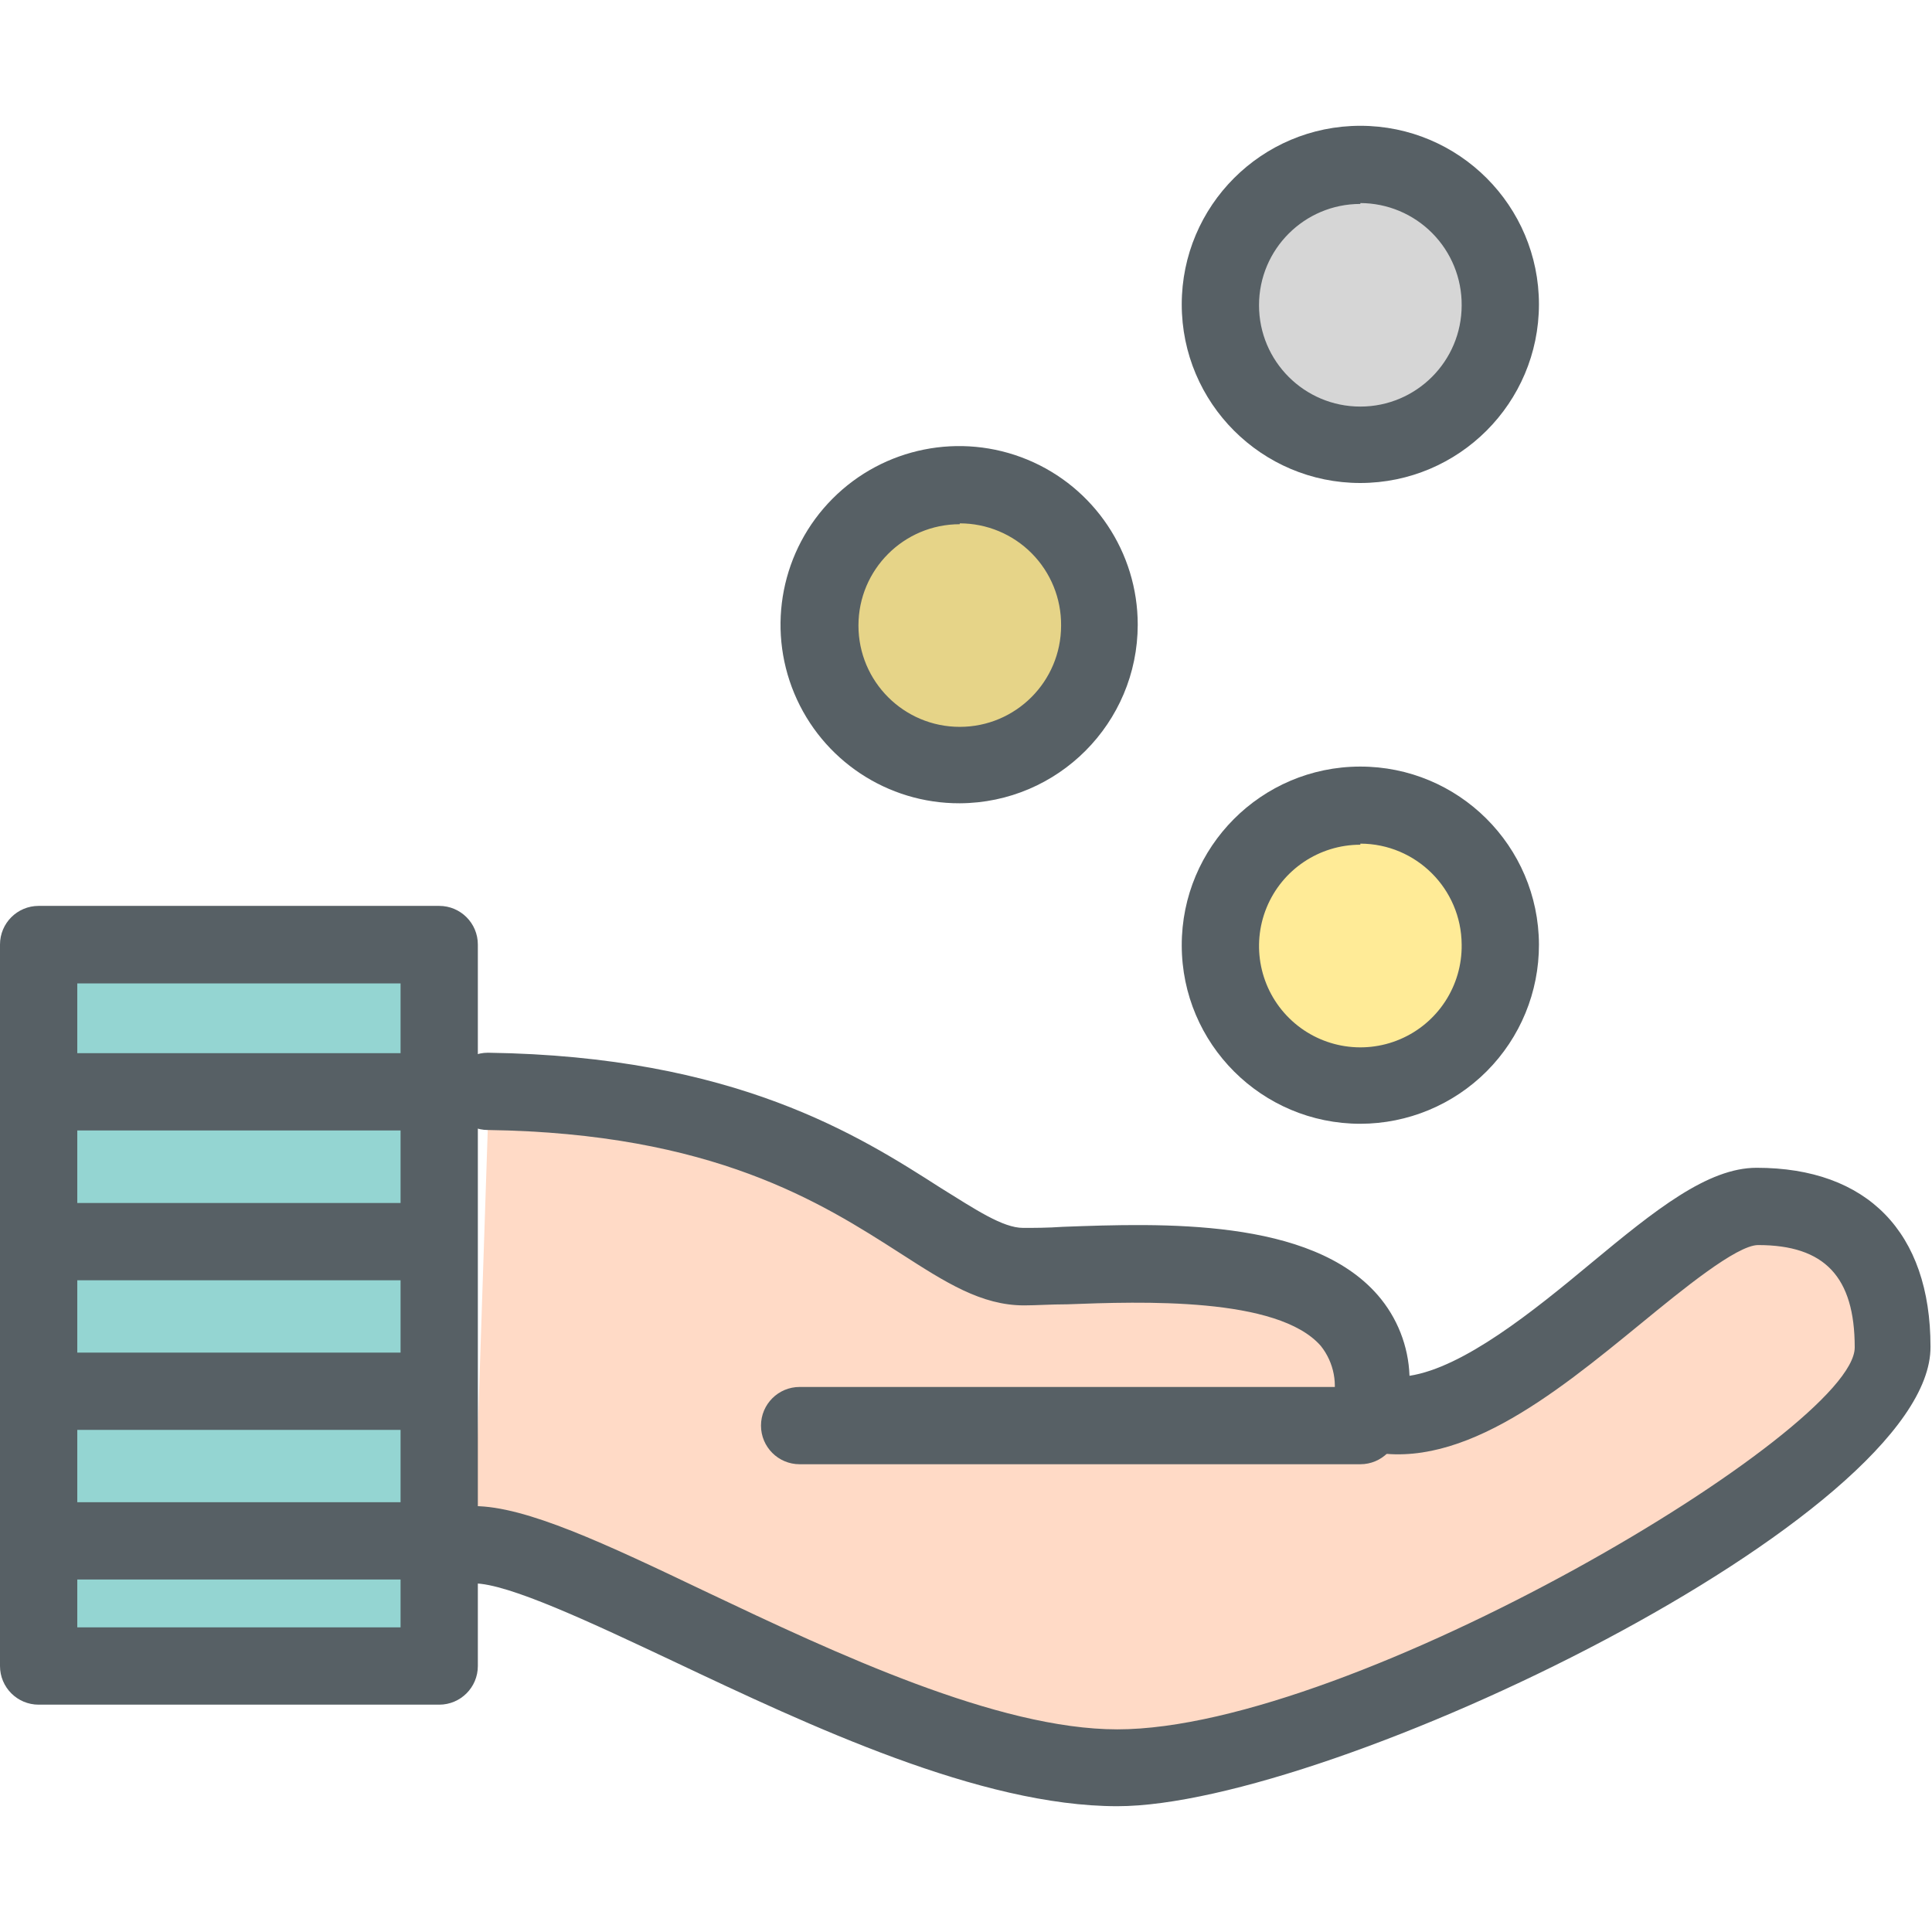
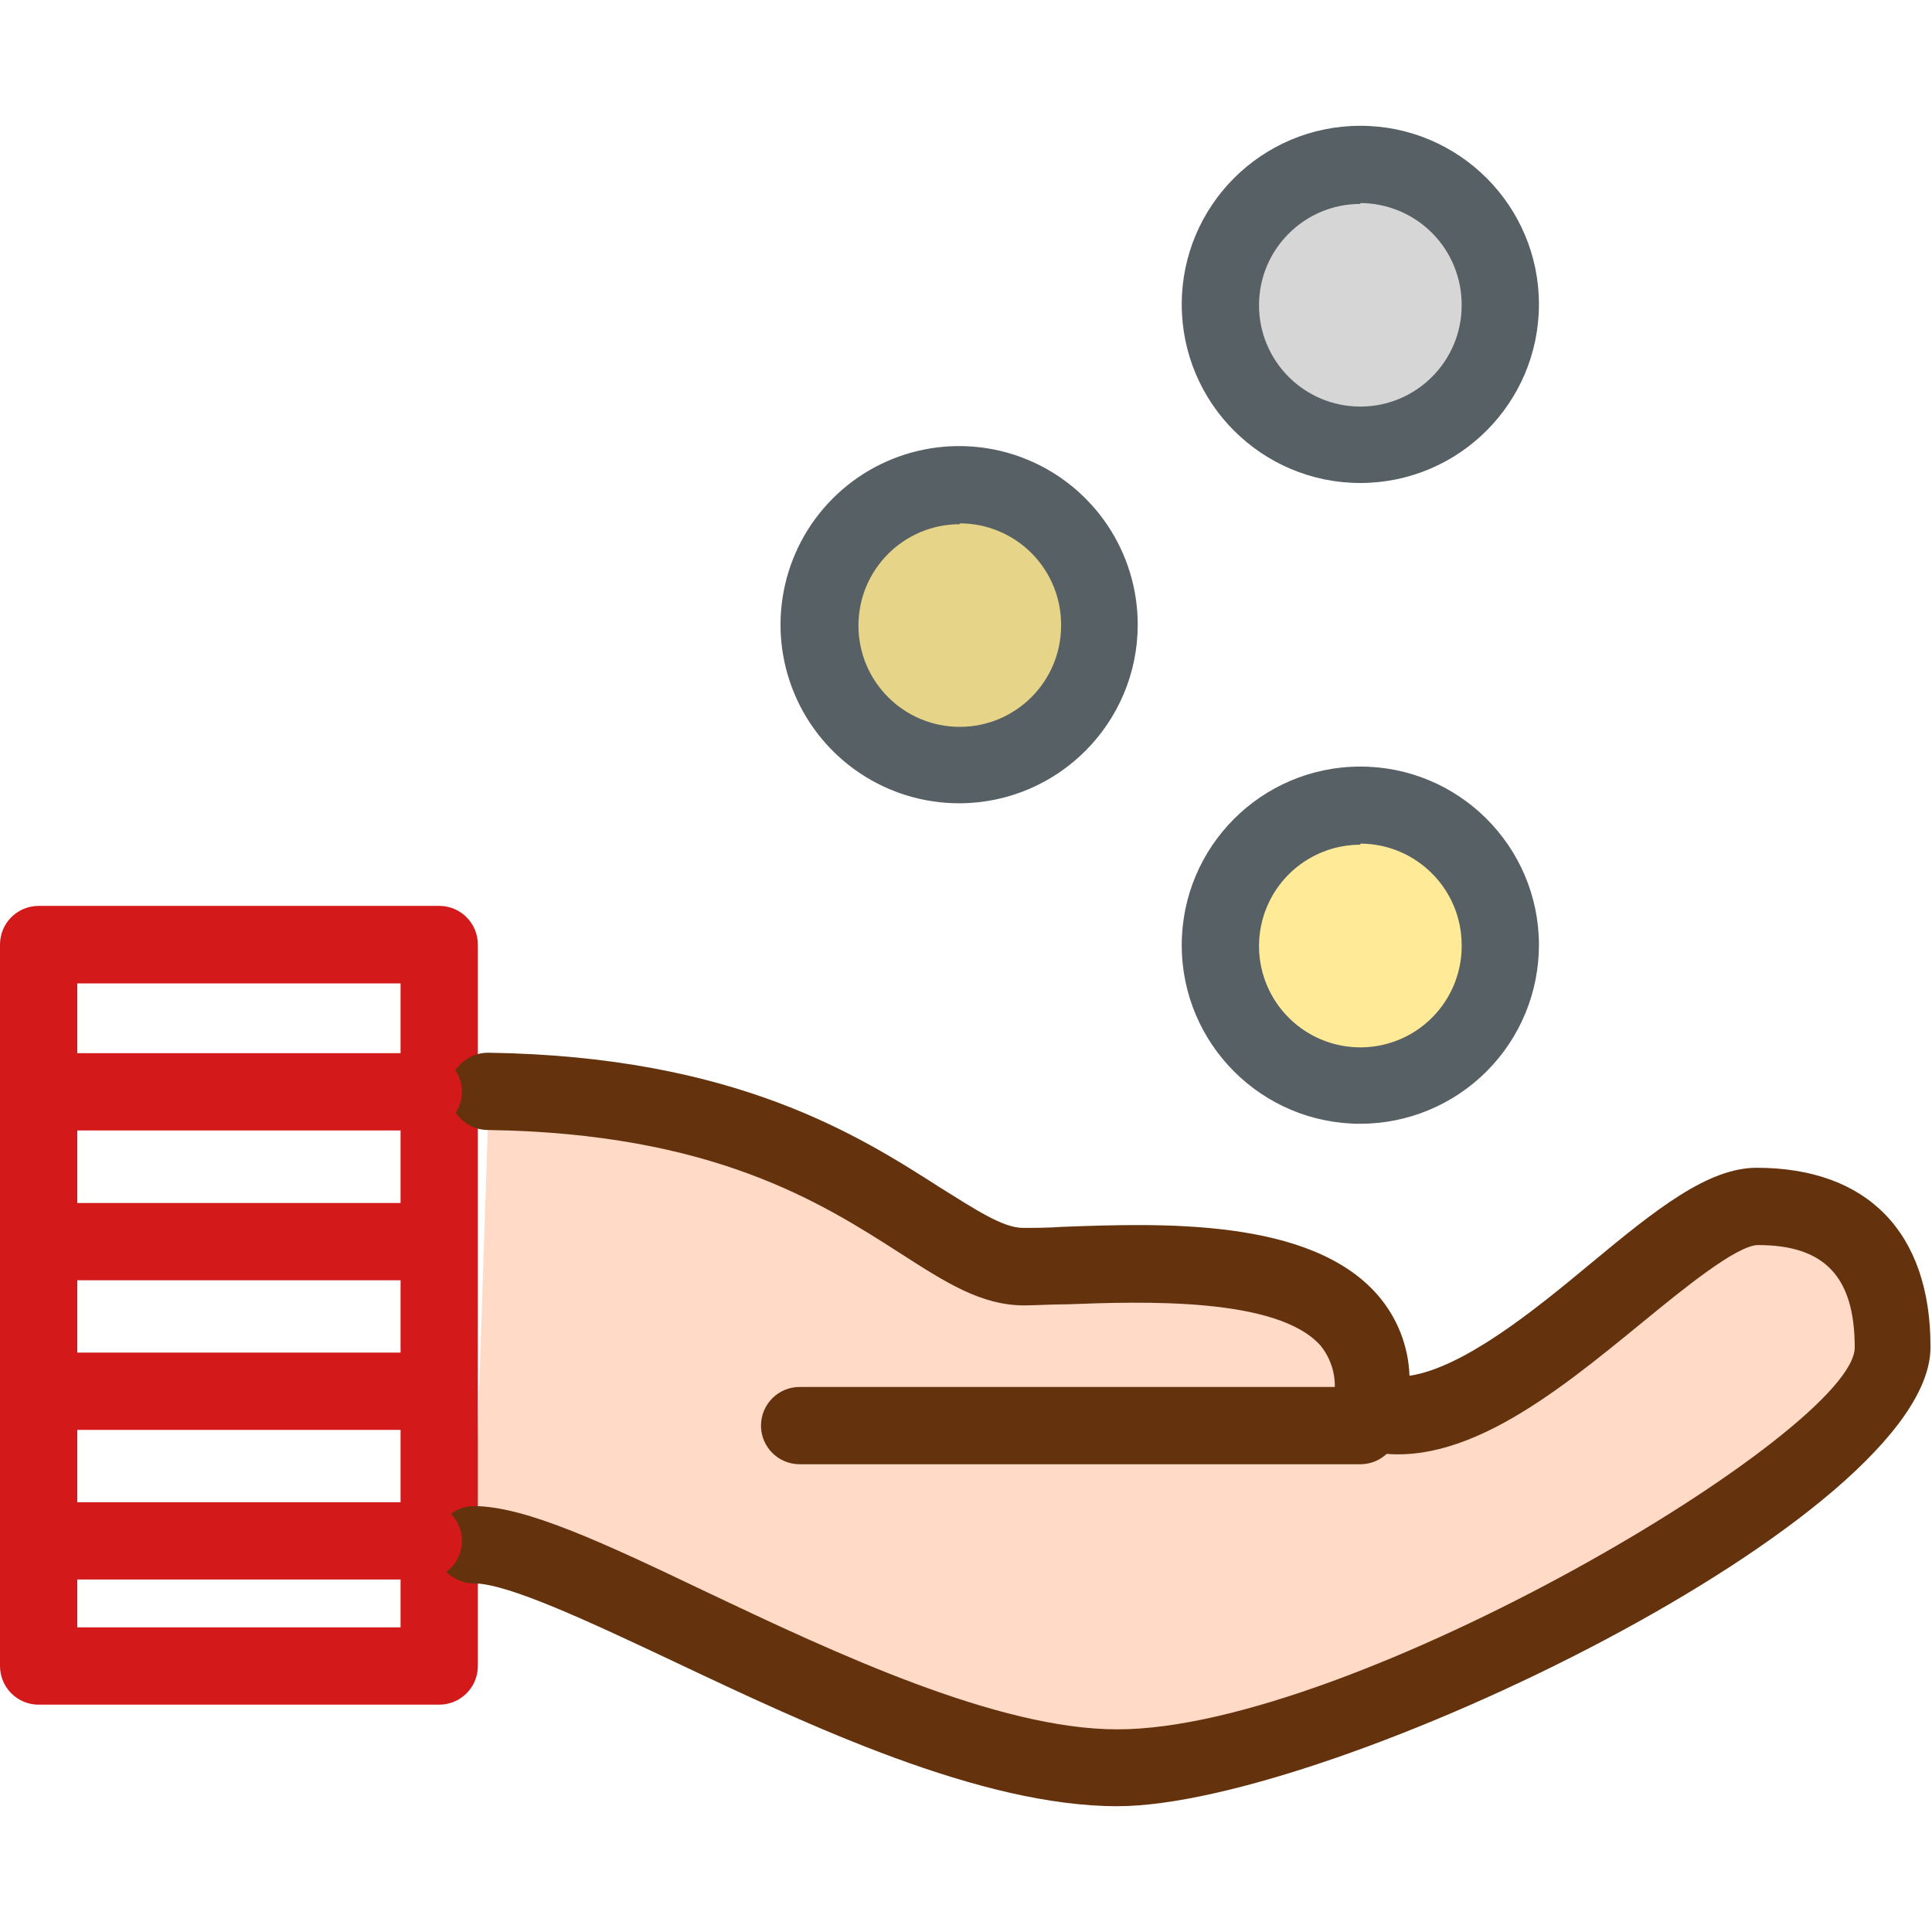
<svg xmlns="http://www.w3.org/2000/svg" width="800px" height="800px" viewBox="0 0 90 90">
  <defs>
    <style>.cls-1{fill:#94d5d2;}.cls-2{fill:#ffdac6;}.cls-3{fill:#ffeb97;}.cls-4{fill:#e6d488;}.cls-5{fill:#d6d6d6;}.cls-6{fill:#576065;}</style>
  </defs>
  <g id="hand-coins">
    <g id="hand-coins-2" data-name="hand-coins">
      <g id="fill">
-         <rect class="cls-1" x="1.8" y="44.03" width="18.66" height="33.58" />
+         <rect class="cls-1" x="1.8" y="44.03" width="18.66" height="33.58" style="fill: rgb(255, 255, 255);" />
        <path class="cls-2" d="M22.78,50.86c16.68.24,20.64,8.16,25,8.16s17.61-1.63,16.09,6.76c6,1.71,14.11-9.56,18.08-9.56s6.3,2.1,6.3,6.53c0,5.95-25.54,19.59-36.15,19.59C41.91,82.34,27,72,22.08,72" />
        <circle class="cls-3" cx="63.37" cy="44.03" r="6.52" />
        <circle class="cls-4" cx="44.71" cy="29.1" r="6.52" />
        <circle class="cls-5" cx="63.37" cy="14.18" r="6.52" />
      </g>
      <g id="outline">
-         <path class="cls-6" d="M20.46,79.41H1.8A1.8,1.8,0,0,1,0,77.61V44a1.8,1.8,0,0,1,1.8-1.8H20.46a1.8,1.8,0,0,1,1.8,1.8V77.61A1.8,1.8,0,0,1,20.46,79.41ZM3.6,75.81H18.66v-30H3.6Z" />
-         <path class="cls-6" d="M52.05,84.14c-6.39,0-14.32-3.74-20.68-6.75-3.78-1.78-7.69-3.63-9.29-3.63a1.8,1.8,0,0,1,0-3.6c2.41,0,6.12,1.75,10.83,4,6,2.85,13.56,6.4,19.14,6.4,11,0,34.35-13.94,34.35-17.79C86.4,59.48,85,58,81.9,58c-1,0-3.56,2.1-5.44,3.64-4.08,3.34-8.7,7.12-13.13,5.86a1.8,1.8,0,0,1-1.28-2.05,3,3,0,0,0-.52-2.75c-2-2.3-8.38-2.07-11.82-1.94-.77,0-1.44.05-2,.05-2,0-3.66-1.07-5.76-2.42-3.68-2.36-8.72-5.6-19.22-5.75a1.8,1.8,0,0,1,0-3.6h0c11.53.16,17.3,3.87,21.11,6.31,1.61,1,2.88,1.85,3.82,1.85.5,0,1.13,0,1.85-.05,4.59-.17,11.54-.42,14.67,3.18a6.06,6.06,0,0,1,1.48,3.76c2.52-.39,5.76-3,8.45-5.24,3-2.49,5.44-4.45,7.72-4.45,5.15,0,8.1,3,8.1,8.33C90,70.64,62,84.14,52.05,84.14Z" />
-         <path class="cls-6" d="M63.37,68.21H37.25a1.8,1.8,0,0,1,0-3.6H63.37a1.8,1.8,0,1,1,0,3.6Z" />
+         <path class="cls-6" d="M20.46,79.41H1.8A1.8,1.8,0,0,1,0,77.61V44a1.8,1.8,0,0,1,1.8-1.8H20.46a1.8,1.8,0,0,1,1.8,1.8V77.61A1.8,1.8,0,0,1,20.46,79.41ZM3.6,75.81H18.66v-30H3.6Z" style="fill: rgb(211, 25, 25);" />
+         <path class="cls-6" d="M52.05,84.14c-6.39,0-14.32-3.74-20.68-6.75-3.78-1.78-7.69-3.63-9.29-3.63a1.8,1.8,0,0,1,0-3.6c2.41,0,6.12,1.75,10.83,4,6,2.85,13.56,6.4,19.14,6.4,11,0,34.35-13.94,34.35-17.79C86.4,59.48,85,58,81.9,58c-1,0-3.56,2.1-5.44,3.64-4.08,3.34-8.7,7.12-13.13,5.86a1.8,1.8,0,0,1-1.28-2.05,3,3,0,0,0-.52-2.75c-2-2.3-8.38-2.07-11.82-1.94-.77,0-1.44.05-2,.05-2,0-3.66-1.07-5.76-2.42-3.68-2.36-8.72-5.6-19.22-5.75a1.8,1.8,0,0,1,0-3.6h0c11.53.16,17.3,3.87,21.11,6.31,1.61,1,2.88,1.85,3.82,1.85.5,0,1.13,0,1.85-.05,4.59-.17,11.54-.42,14.67,3.18a6.06,6.06,0,0,1,1.48,3.76c2.52-.39,5.76-3,8.45-5.24,3-2.49,5.44-4.45,7.72-4.45,5.15,0,8.1,3,8.1,8.33C90,70.64,62,84.14,52.05,84.14Z" style="fill: rgb(100, 51, 14);" />
+         <path class="cls-6" d="M63.37,68.21H37.25a1.8,1.8,0,0,1,0-3.6H63.37a1.8,1.8,0,1,1,0,3.6Z" style="fill: rgb(100, 51, 14);" />
        <path class="cls-6" d="M63.37,52.35A8.32,8.32,0,1,1,71.69,44,8.33,8.33,0,0,1,63.37,52.35Zm0-13A4.72,4.72,0,1,0,68.09,44,4.73,4.73,0,0,0,63.37,39.3Z" />
        <path class="cls-6" d="M44.71,37.42A8.32,8.32,0,1,1,53,29.1,8.33,8.33,0,0,1,44.71,37.42Zm0-13a4.72,4.72,0,1,0,4.72,4.72A4.72,4.72,0,0,0,44.71,24.38Z" />
        <path class="cls-6" d="M63.37,22.5a8.32,8.32,0,1,1,8.32-8.32A8.33,8.33,0,0,1,63.37,22.5Zm0-13a4.72,4.72,0,1,0,4.72,4.72A4.73,4.73,0,0,0,63.37,9.46Z" />
-         <path class="cls-6" d="M19.72,52.66H2.09a1.8,1.8,0,0,1,0-3.6H19.72a1.8,1.8,0,0,1,0,3.6Z" />
-         <path class="cls-6" d="M19.72,59.64H2.09a1.8,1.8,0,0,1,0-3.6H19.72a1.8,1.8,0,0,1,0,3.6Z" />
-         <path class="cls-6" d="M19.72,66.61H2.09a1.8,1.8,0,0,1,0-3.6H19.72a1.8,1.8,0,1,1,0,3.6Z" />
-         <path class="cls-6" d="M19.72,73.58H2.09a1.8,1.8,0,0,1,0-3.6H19.72a1.8,1.8,0,1,1,0,3.6Z" />
+         <path class="cls-6" d="M19.72,52.66H2.09a1.8,1.8,0,0,1,0-3.6H19.72a1.8,1.8,0,0,1,0,3.6Z" style="fill: rgb(211, 25, 25);" />
+         <path class="cls-6" d="M19.72,59.64H2.09a1.8,1.8,0,0,1,0-3.6H19.72a1.8,1.8,0,0,1,0,3.6Z" style="fill: rgb(211, 25, 25);" />
+         <path class="cls-6" d="M19.72,66.61H2.09a1.8,1.8,0,0,1,0-3.6H19.72a1.8,1.8,0,1,1,0,3.6Z" style="fill: rgb(211, 25, 25);" />
+         <path class="cls-6" d="M19.72,73.58H2.09a1.8,1.8,0,0,1,0-3.6H19.72a1.8,1.8,0,1,1,0,3.6Z" style="fill: rgb(211, 25, 25);" />
      </g>
    </g>
  </g>
</svg>
